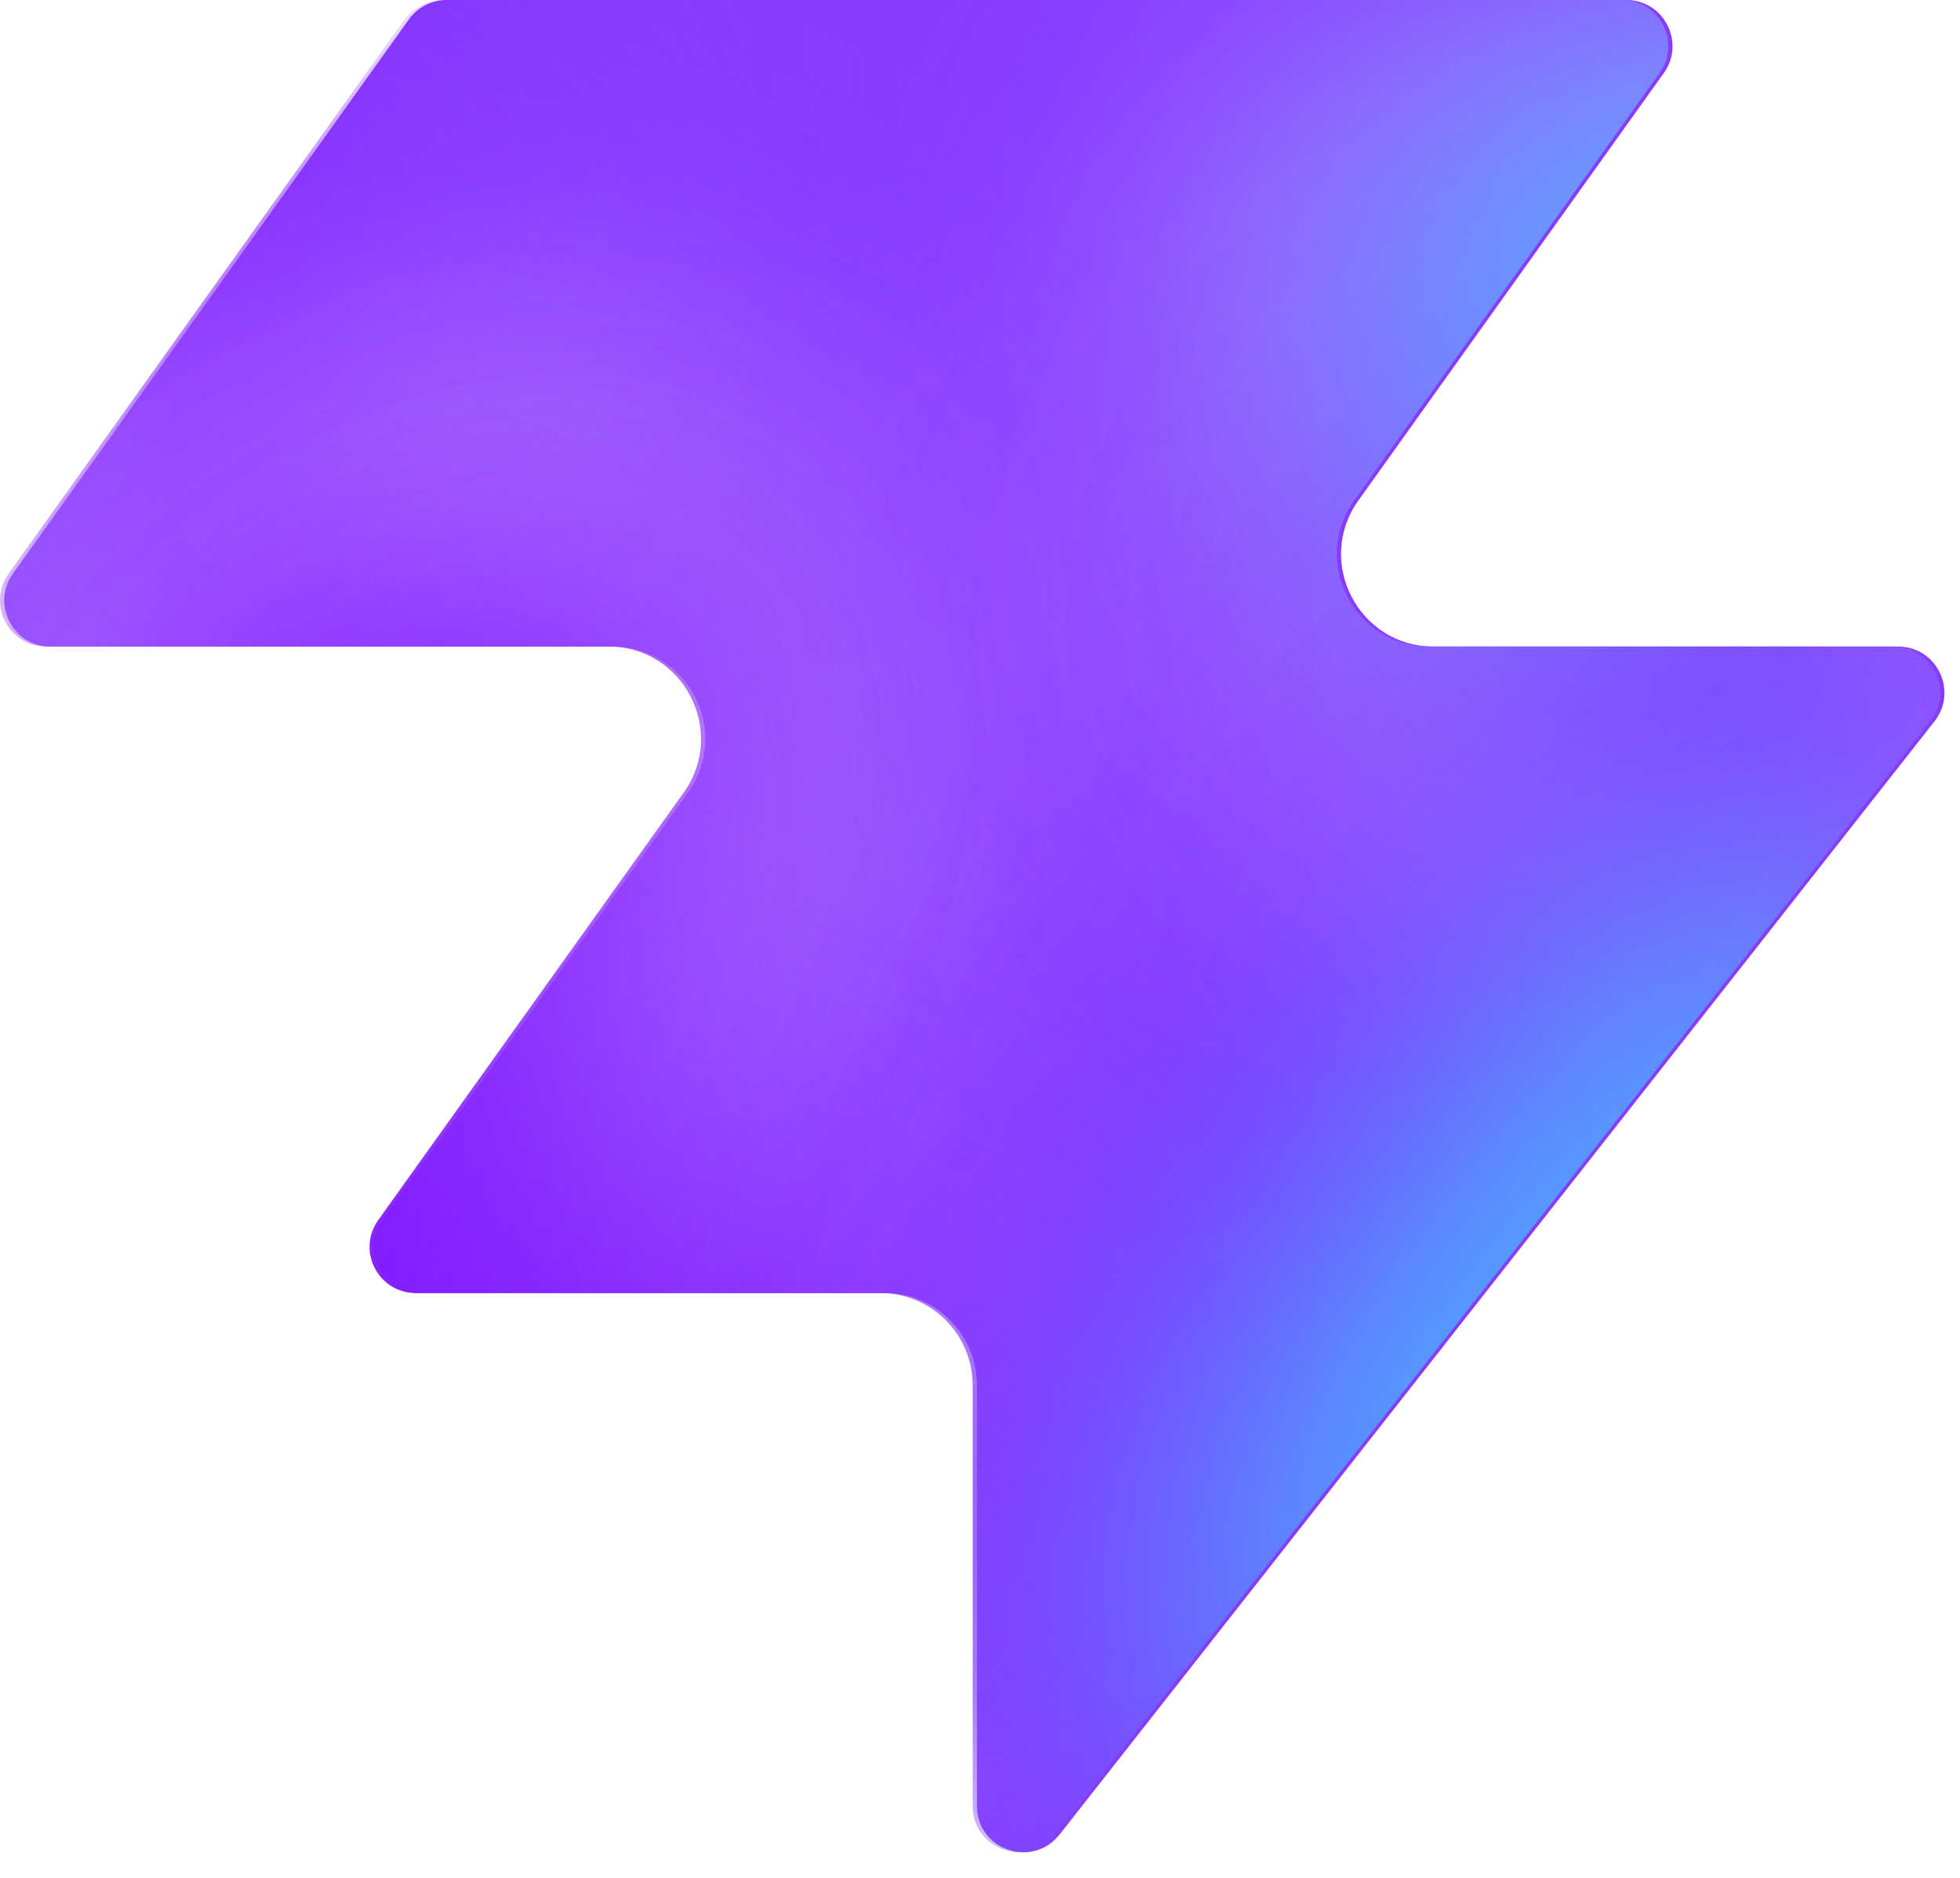
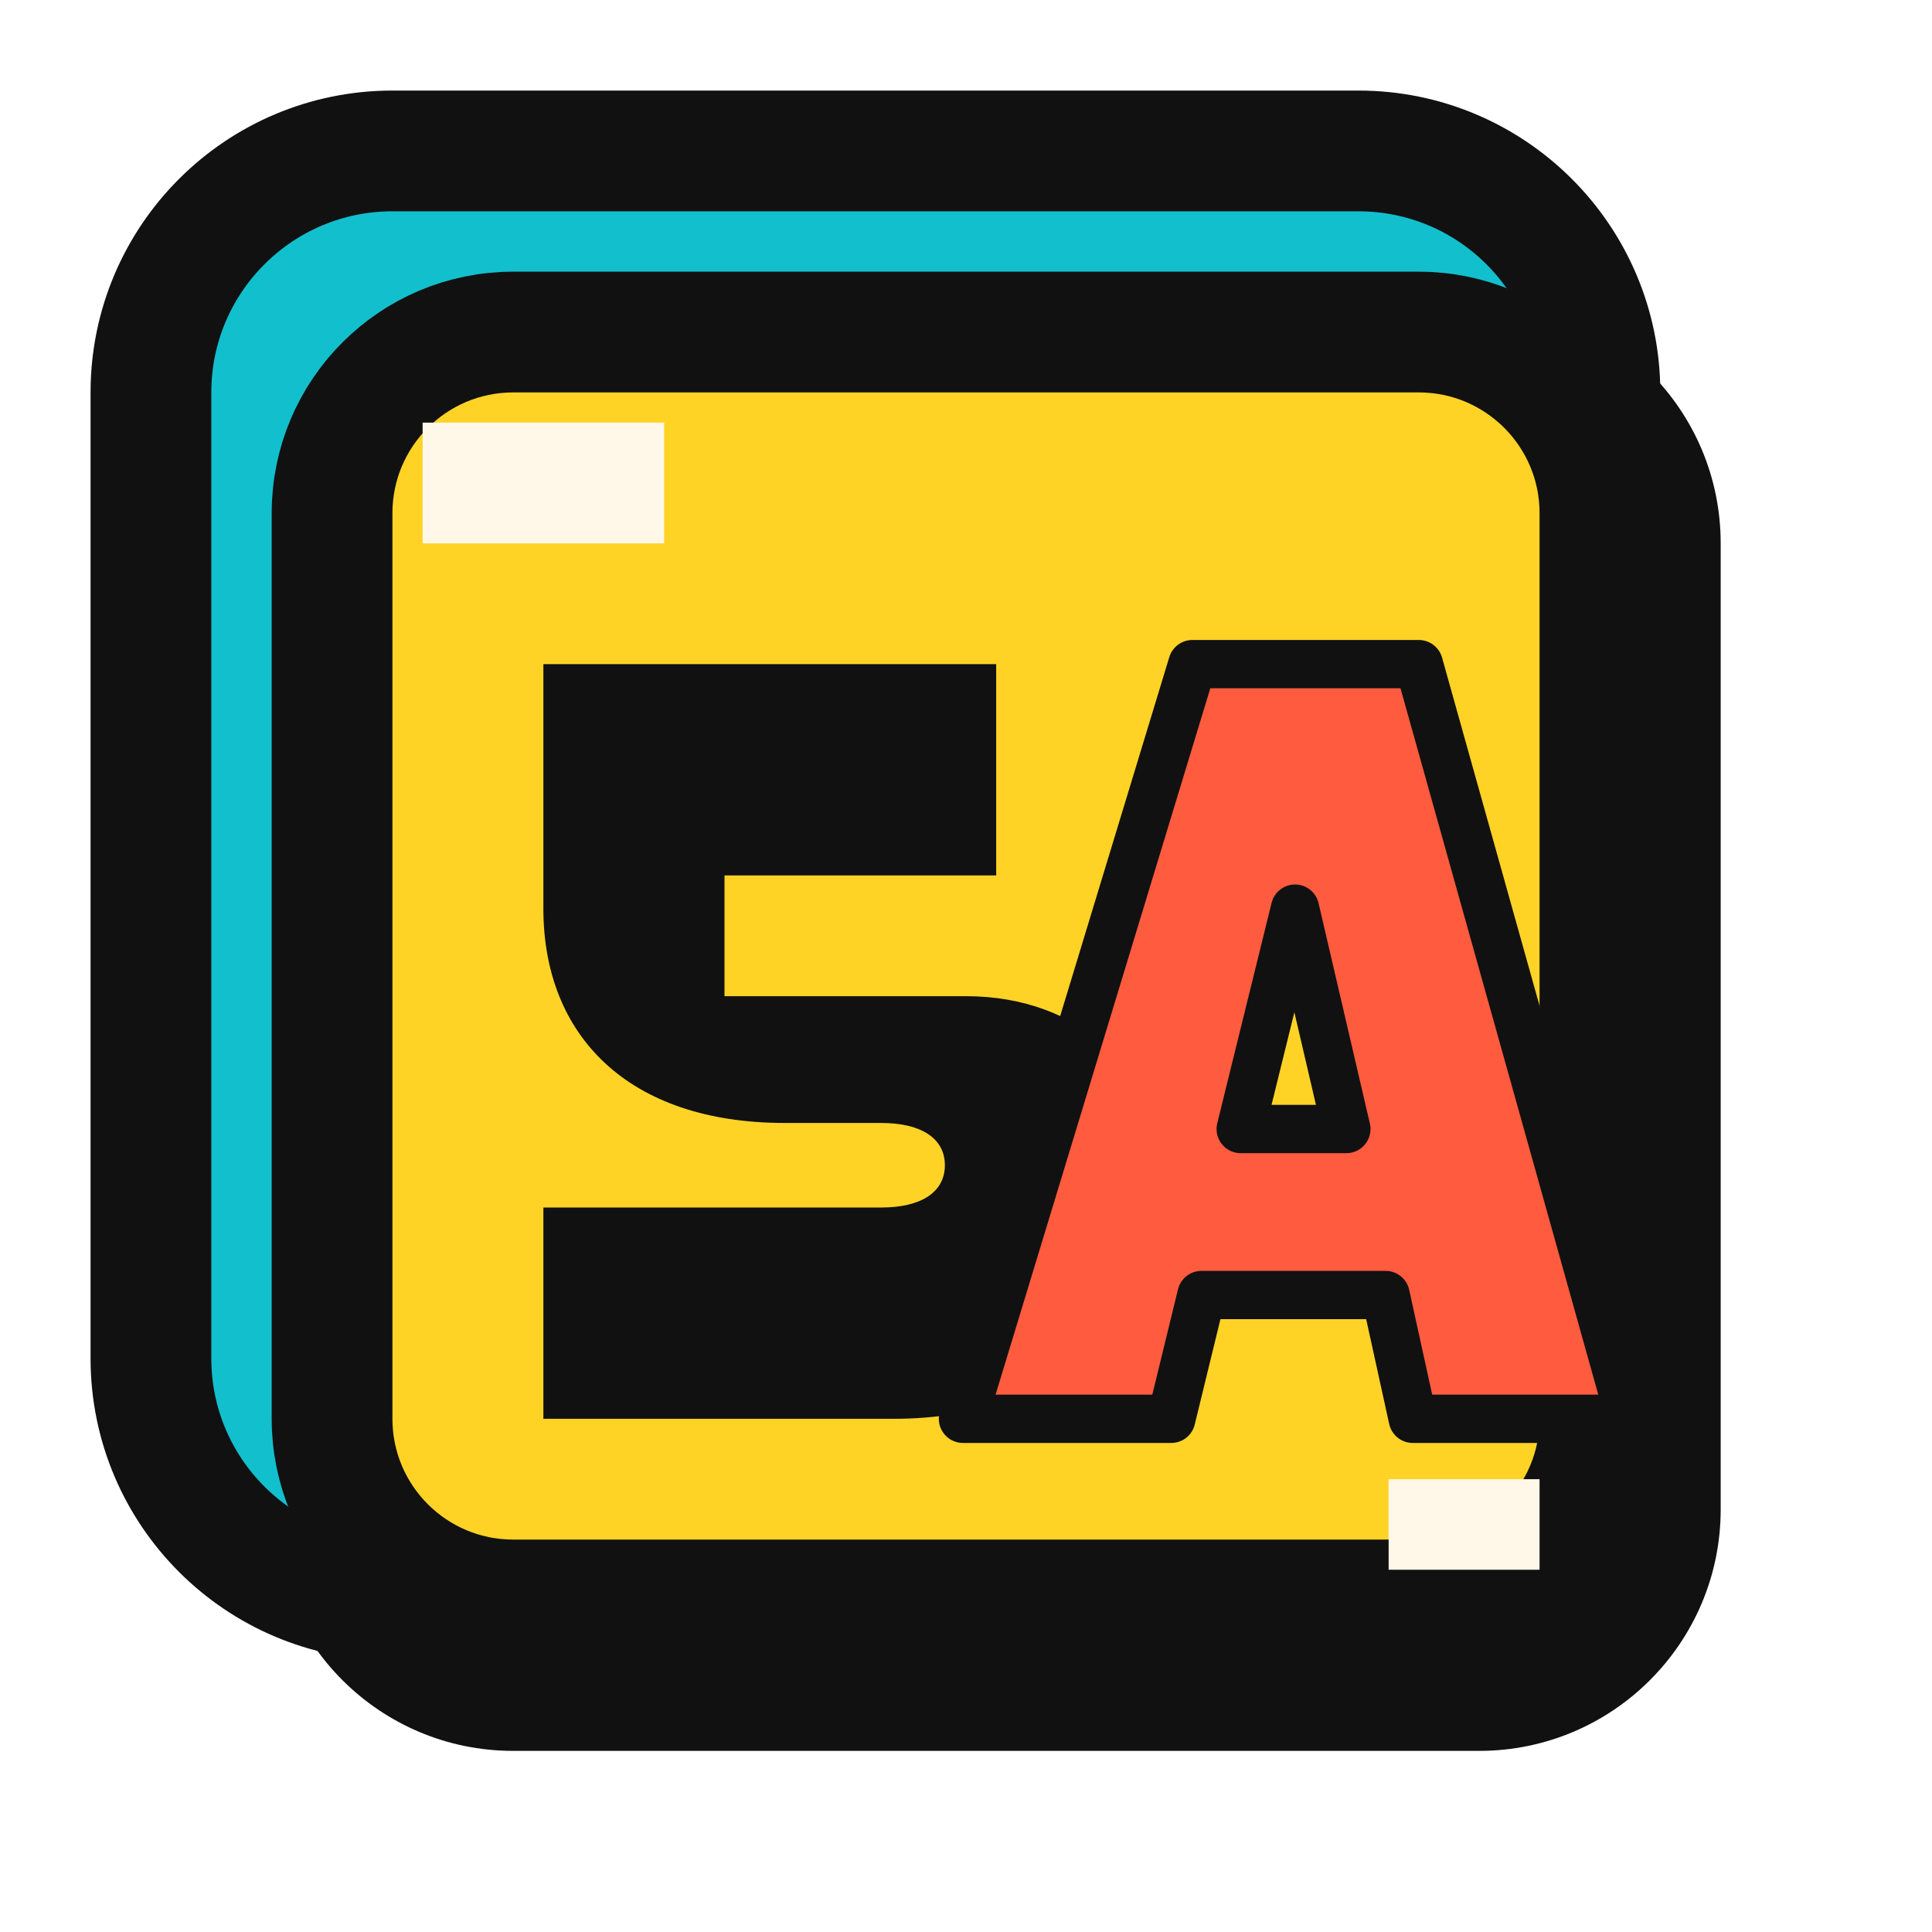
- <svg xmlns="http://www.w3.org/2000/svg" width="48" height="46" fill="none" viewBox="0 0 48 46">
-   <path fill="#863bff" d="M25.946 44.938c-.664.845-2.021.375-2.021-.698V33.937a2.26 2.26 0 0 0-2.262-2.262H10.287c-.92 0-1.456-1.04-.92-1.788l7.48-10.471c1.07-1.497 0-3.578-1.842-3.578H1.237c-.92 0-1.456-1.04-.92-1.788L10.013.474c.214-.297.556-.474.92-.474h28.894c.92 0 1.456 1.04.92 1.788l-7.48 10.471c-1.07 1.498 0 3.579 1.842 3.579h11.377c.943 0 1.473 1.088.89 1.83L25.947 44.94z" style="fill:#863bff;fill:color(display-p3 .525 .23 1);fill-opacity:1" />
-   <mask id="a" width="48" height="46" x="0" y="0" maskUnits="userSpaceOnUse" style="mask-type:alpha">
-     <path fill="#000" d="M25.842 44.938c-.664.844-2.021.375-2.021-.698V33.937a2.26 2.26 0 0 0-2.262-2.262H10.183c-.92 0-1.456-1.04-.92-1.788l7.48-10.471c1.07-1.498 0-3.579-1.842-3.579H1.133c-.92 0-1.456-1.04-.92-1.787L9.91.473c.214-.297.556-.474.92-.474h28.894c.92 0 1.456 1.04.92 1.788l-7.48 10.471c-1.07 1.498 0 3.578 1.842 3.578h11.377c.943 0 1.473 1.088.89 1.832L25.843 44.94z" style="fill:#000;fill-opacity:1" />
-   </mask>
-   <g mask="url(#a)">
-     <g filter="url(#b)">
-       <ellipse cx="5.508" cy="14.704" fill="#ede6ff" rx="5.508" ry="14.704" style="fill:#ede6ff;fill:color(display-p3 .927 .903 1);fill-opacity:1" transform="matrix(.00324 1 1 -.00324 -4.47 31.516)" />
-     </g>
-     <g filter="url(#c)">
-       <ellipse cx="10.399" cy="29.851" fill="#ede6ff" rx="10.399" ry="29.851" style="fill:#ede6ff;fill:color(display-p3 .927 .903 1);fill-opacity:1" transform="matrix(.00324 1 1 -.00324 -39.328 7.883)" />
-     </g>
-     <g filter="url(#d)">
-       <ellipse cx="5.508" cy="30.487" fill="#7e14ff" rx="5.508" ry="30.487" style="fill:#7e14ff;fill:color(display-p3 .492 .077 1);fill-opacity:1" transform="rotate(89.814 -25.913 -14.639)scale(1 -1)" />
-     </g>
-     <g filter="url(#e)">
-       <ellipse cx="5.508" cy="30.599" fill="#7e14ff" rx="5.508" ry="30.599" style="fill:#7e14ff;fill:color(display-p3 .492 .077 1);fill-opacity:1" transform="rotate(89.814 -32.644 -3.334)scale(1 -1)" />
-     </g>
-     <g filter="url(#f)">
-       <ellipse cx="5.508" cy="30.599" fill="#7e14ff" rx="5.508" ry="30.599" style="fill:#7e14ff;fill:color(display-p3 .492 .077 1);fill-opacity:1" transform="matrix(.00324 1 1 -.00324 -34.34 30.47)" />
-     </g>
-     <g filter="url(#g)">
-       <ellipse cx="14.072" cy="22.078" fill="#ede6ff" rx="14.072" ry="22.078" style="fill:#ede6ff;fill:color(display-p3 .927 .903 1);fill-opacity:1" transform="rotate(93.35 24.506 48.493)scale(-1 1)" />
-     </g>
-     <g filter="url(#h)">
-       <ellipse cx="3.47" cy="21.501" fill="#7e14ff" rx="3.47" ry="21.501" style="fill:#7e14ff;fill:color(display-p3 .492 .077 1);fill-opacity:1" transform="rotate(89.009 28.708 47.59)scale(-1 1)" />
-     </g>
-     <g filter="url(#i)">
-       <ellipse cx="3.47" cy="21.501" fill="#7e14ff" rx="3.47" ry="21.501" style="fill:#7e14ff;fill:color(display-p3 .492 .077 1);fill-opacity:1" transform="rotate(89.009 28.708 47.59)scale(-1 1)" />
-     </g>
-     <g filter="url(#j)">
-       <ellipse cx=".387" cy="8.972" fill="#7e14ff" rx="4.407" ry="29.108" style="fill:#7e14ff;fill:color(display-p3 .492 .077 1);fill-opacity:1" transform="rotate(39.51 .387 8.972)" />
-     </g>
-     <g filter="url(#k)">
-       <ellipse cx="47.523" cy="-6.092" fill="#7e14ff" rx="4.407" ry="29.108" style="fill:#7e14ff;fill:color(display-p3 .492 .077 1);fill-opacity:1" transform="rotate(37.892 47.523 -6.092)" />
-     </g>
-     <g filter="url(#l)">
-       <ellipse cx="41.412" cy="6.333" fill="#47bfff" rx="5.971" ry="9.665" style="fill:#47bfff;fill:color(display-p3 .28 .748 1);fill-opacity:1" transform="rotate(37.892 41.412 6.333)" />
-     </g>
-     <g filter="url(#m)">
-       <ellipse cx="-1.879" cy="38.332" fill="#7e14ff" rx="4.407" ry="29.108" style="fill:#7e14ff;fill:color(display-p3 .492 .077 1);fill-opacity:1" transform="rotate(37.892 -1.88 38.332)" />
-     </g>
-     <g filter="url(#n)">
-       <ellipse cx="-1.879" cy="38.332" fill="#7e14ff" rx="4.407" ry="29.108" style="fill:#7e14ff;fill:color(display-p3 .492 .077 1);fill-opacity:1" transform="rotate(37.892 -1.88 38.332)" />
-     </g>
-     <g filter="url(#o)">
-       <ellipse cx="35.651" cy="29.907" fill="#7e14ff" rx="4.407" ry="29.108" style="fill:#7e14ff;fill:color(display-p3 .492 .077 1);fill-opacity:1" transform="rotate(37.892 35.651 29.907)" />
-     </g>
-     <g filter="url(#p)">
-       <ellipse cx="38.418" cy="32.4" fill="#47bfff" rx="5.971" ry="15.297" style="fill:#47bfff;fill:color(display-p3 .28 .748 1);fill-opacity:1" transform="rotate(37.892 38.418 32.4)" />
-     </g>
-   </g>
-   <defs>
-     <filter id="b" width="60.045" height="41.654" x="-19.77" y="16.149" color-interpolation-filters="sRGB" filterUnits="userSpaceOnUse">
-       <feFlood flood-opacity="0" result="BackgroundImageFix" />
-       <feBlend in="SourceGraphic" in2="BackgroundImageFix" result="shape" />
-       <feGaussianBlur result="effect1_foregroundBlur_2002_17158" stdDeviation="7.659" />
-     </filter>
-     <filter id="c" width="90.34" height="51.437" x="-54.613" y="-7.533" color-interpolation-filters="sRGB" filterUnits="userSpaceOnUse">
-       <feFlood flood-opacity="0" result="BackgroundImageFix" />
-       <feBlend in="SourceGraphic" in2="BackgroundImageFix" result="shape" />
-       <feGaussianBlur result="effect1_foregroundBlur_2002_17158" stdDeviation="7.659" />
-     </filter>
-     <filter id="d" width="79.355" height="29.4" x="-49.64" y="2.03" color-interpolation-filters="sRGB" filterUnits="userSpaceOnUse">
-       <feFlood flood-opacity="0" result="BackgroundImageFix" />
-       <feBlend in="SourceGraphic" in2="BackgroundImageFix" result="shape" />
-       <feGaussianBlur result="effect1_foregroundBlur_2002_17158" stdDeviation="4.596" />
-     </filter>
-     <filter id="e" width="79.579" height="29.4" x="-45.045" y="20.029" color-interpolation-filters="sRGB" filterUnits="userSpaceOnUse">
-       <feFlood flood-opacity="0" result="BackgroundImageFix" />
-       <feBlend in="SourceGraphic" in2="BackgroundImageFix" result="shape" />
-       <feGaussianBlur result="effect1_foregroundBlur_2002_17158" stdDeviation="4.596" />
-     </filter>
-     <filter id="f" width="79.579" height="29.4" x="-43.513" y="21.178" color-interpolation-filters="sRGB" filterUnits="userSpaceOnUse">
-       <feFlood flood-opacity="0" result="BackgroundImageFix" />
-       <feBlend in="SourceGraphic" in2="BackgroundImageFix" result="shape" />
-       <feGaussianBlur result="effect1_foregroundBlur_2002_17158" stdDeviation="4.596" />
-     </filter>
-     <filter id="g" width="74.749" height="58.852" x="15.756" y="-17.901" color-interpolation-filters="sRGB" filterUnits="userSpaceOnUse">
-       <feFlood flood-opacity="0" result="BackgroundImageFix" />
-       <feBlend in="SourceGraphic" in2="BackgroundImageFix" result="shape" />
-       <feGaussianBlur result="effect1_foregroundBlur_2002_17158" stdDeviation="7.659" />
-     </filter>
-     <filter id="h" width="61.377" height="25.362" x="23.548" y="2.284" color-interpolation-filters="sRGB" filterUnits="userSpaceOnUse">
-       <feFlood flood-opacity="0" result="BackgroundImageFix" />
-       <feBlend in="SourceGraphic" in2="BackgroundImageFix" result="shape" />
-       <feGaussianBlur result="effect1_foregroundBlur_2002_17158" stdDeviation="4.596" />
-     </filter>
-     <filter id="i" width="61.377" height="25.362" x="23.548" y="2.284" color-interpolation-filters="sRGB" filterUnits="userSpaceOnUse">
-       <feFlood flood-opacity="0" result="BackgroundImageFix" />
-       <feBlend in="SourceGraphic" in2="BackgroundImageFix" result="shape" />
-       <feGaussianBlur result="effect1_foregroundBlur_2002_17158" stdDeviation="4.596" />
-     </filter>
-     <filter id="j" width="56.045" height="63.649" x="-27.636" y="-22.853" color-interpolation-filters="sRGB" filterUnits="userSpaceOnUse">
-       <feFlood flood-opacity="0" result="BackgroundImageFix" />
-       <feBlend in="SourceGraphic" in2="BackgroundImageFix" result="shape" />
-       <feGaussianBlur result="effect1_foregroundBlur_2002_17158" stdDeviation="4.596" />
-     </filter>
-     <filter id="k" width="54.814" height="64.646" x="20.116" y="-38.415" color-interpolation-filters="sRGB" filterUnits="userSpaceOnUse">
-       <feFlood flood-opacity="0" result="BackgroundImageFix" />
-       <feBlend in="SourceGraphic" in2="BackgroundImageFix" result="shape" />
-       <feGaussianBlur result="effect1_foregroundBlur_2002_17158" stdDeviation="4.596" />
-     </filter>
-     <filter id="l" width="33.541" height="35.313" x="24.641" y="-11.323" color-interpolation-filters="sRGB" filterUnits="userSpaceOnUse">
-       <feFlood flood-opacity="0" result="BackgroundImageFix" />
-       <feBlend in="SourceGraphic" in2="BackgroundImageFix" result="shape" />
-       <feGaussianBlur result="effect1_foregroundBlur_2002_17158" stdDeviation="4.596" />
-     </filter>
-     <filter id="m" width="54.814" height="64.646" x="-29.286" y="6.009" color-interpolation-filters="sRGB" filterUnits="userSpaceOnUse">
-       <feFlood flood-opacity="0" result="BackgroundImageFix" />
-       <feBlend in="SourceGraphic" in2="BackgroundImageFix" result="shape" />
-       <feGaussianBlur result="effect1_foregroundBlur_2002_17158" stdDeviation="4.596" />
-     </filter>
-     <filter id="n" width="54.814" height="64.646" x="-29.286" y="6.009" color-interpolation-filters="sRGB" filterUnits="userSpaceOnUse">
-       <feFlood flood-opacity="0" result="BackgroundImageFix" />
-       <feBlend in="SourceGraphic" in2="BackgroundImageFix" result="shape" />
-       <feGaussianBlur result="effect1_foregroundBlur_2002_17158" stdDeviation="4.596" />
-     </filter>
-     <filter id="o" width="54.814" height="64.646" x="8.244" y="-2.416" color-interpolation-filters="sRGB" filterUnits="userSpaceOnUse">
-       <feFlood flood-opacity="0" result="BackgroundImageFix" />
-       <feBlend in="SourceGraphic" in2="BackgroundImageFix" result="shape" />
-       <feGaussianBlur result="effect1_foregroundBlur_2002_17158" stdDeviation="4.596" />
-     </filter>
-     <filter id="p" width="39.409" height="43.623" x="18.713" y="10.588" color-interpolation-filters="sRGB" filterUnits="userSpaceOnUse">
-       <feFlood flood-opacity="0" result="BackgroundImageFix" />
-       <feBlend in="SourceGraphic" in2="BackgroundImageFix" result="shape" />
-       <feGaussianBlur result="effect1_foregroundBlur_2002_17158" stdDeviation="4.596" />
-     </filter>
-   </defs>
+ <svg xmlns="http://www.w3.org/2000/svg" viewBox="0 0 64 64" role="img" aria-labelledby="title desc">
+   <rect x="9" y="10" width="48" height="48" rx="8" fill="#111111" />
+   <rect x="5" y="5" width="48" height="48" rx="8" fill="#12bfcd" stroke="#111111" stroke-width="4" />
+   <rect x="11" y="11" width="42" height="42" rx="6" fill="#ffd326" stroke="#111111" stroke-width="4" />
+   <path d="M18 22h15v7H24v4h8c3.8 0 6.5 2.5 6.5 6.2 0 4.3-3.2 7.8-8.9 7.8H18v-7h11.2c1.3 0 2.1-.5 2.1-1.4s-.8-1.4-2.1-1.4H26c-5.2 0-8-2.9-8-7.1z" fill="#111111" />
+   <path d="M39.5 22H47l7 25h-7.2l-.9-4.1h-6.1l-1 4.1h-6.9zm1.6 15.4h3.5l-1.7-7.3z" fill="#ff5b3f" stroke="#111111" stroke-width="1.6" stroke-linejoin="round" />
+   <path d="M14 14h8v4h-8zM46 49h5v3h-5z" fill="#fff8e8" />
</svg>
